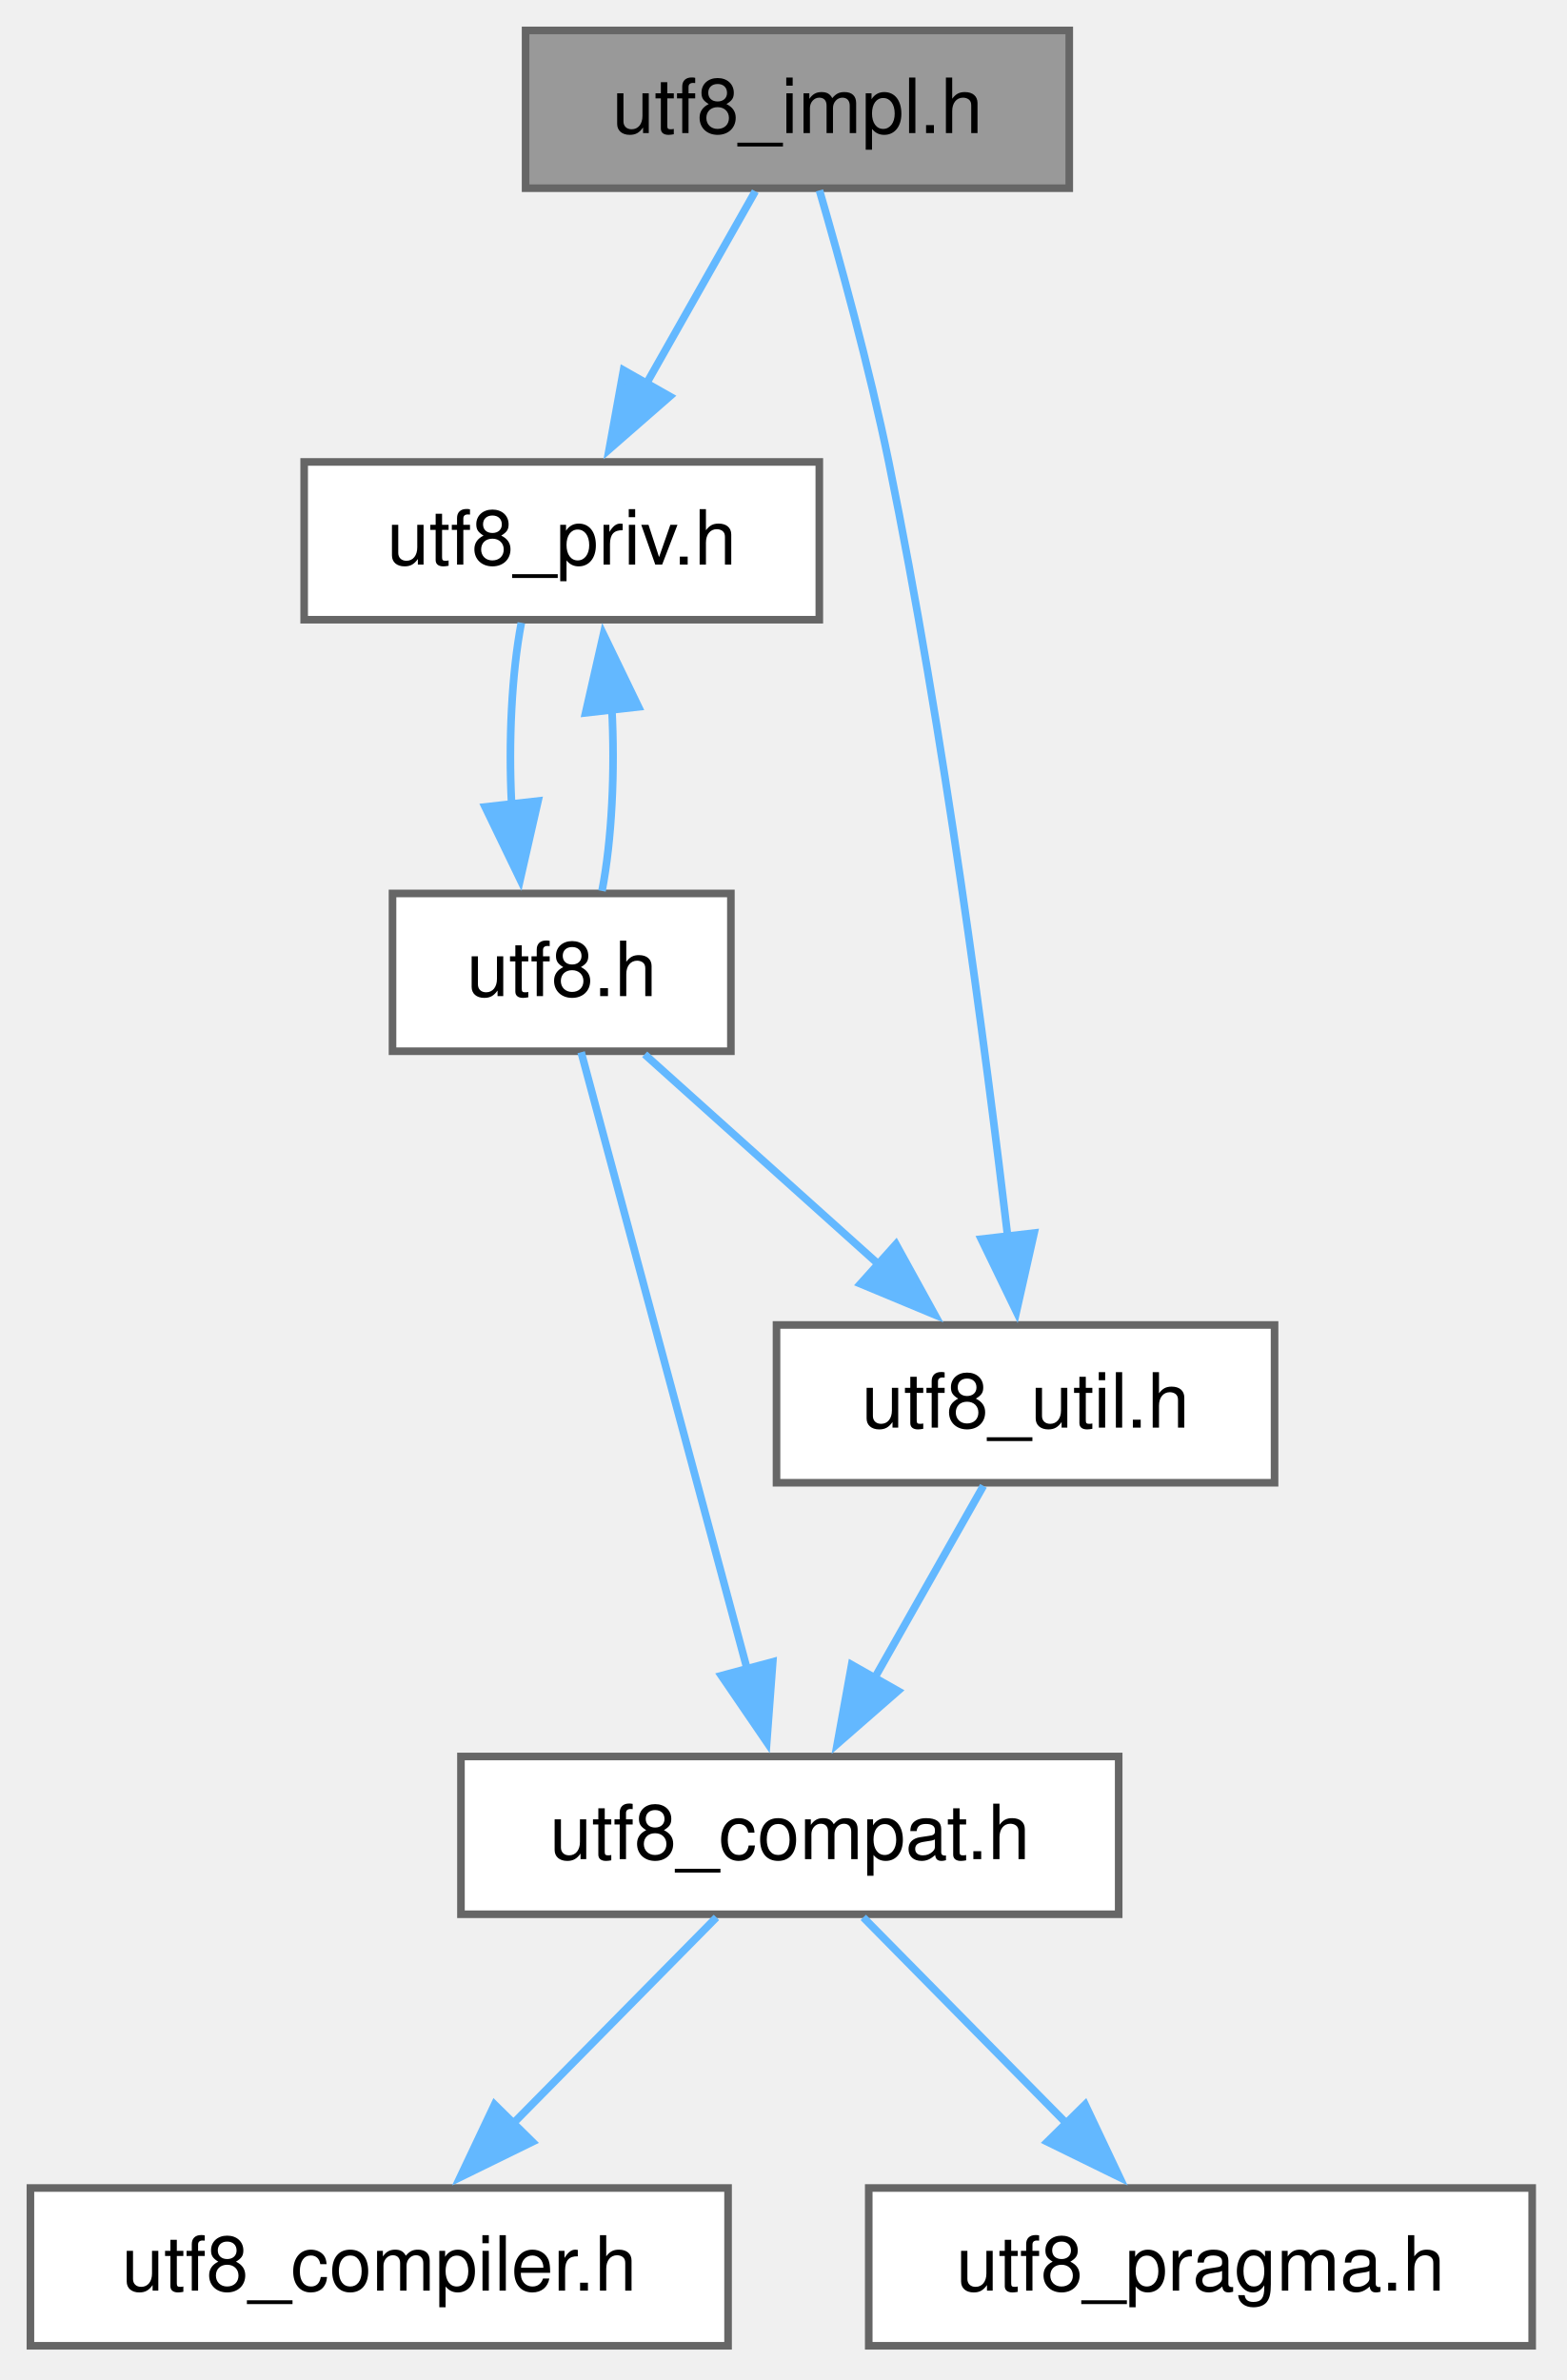
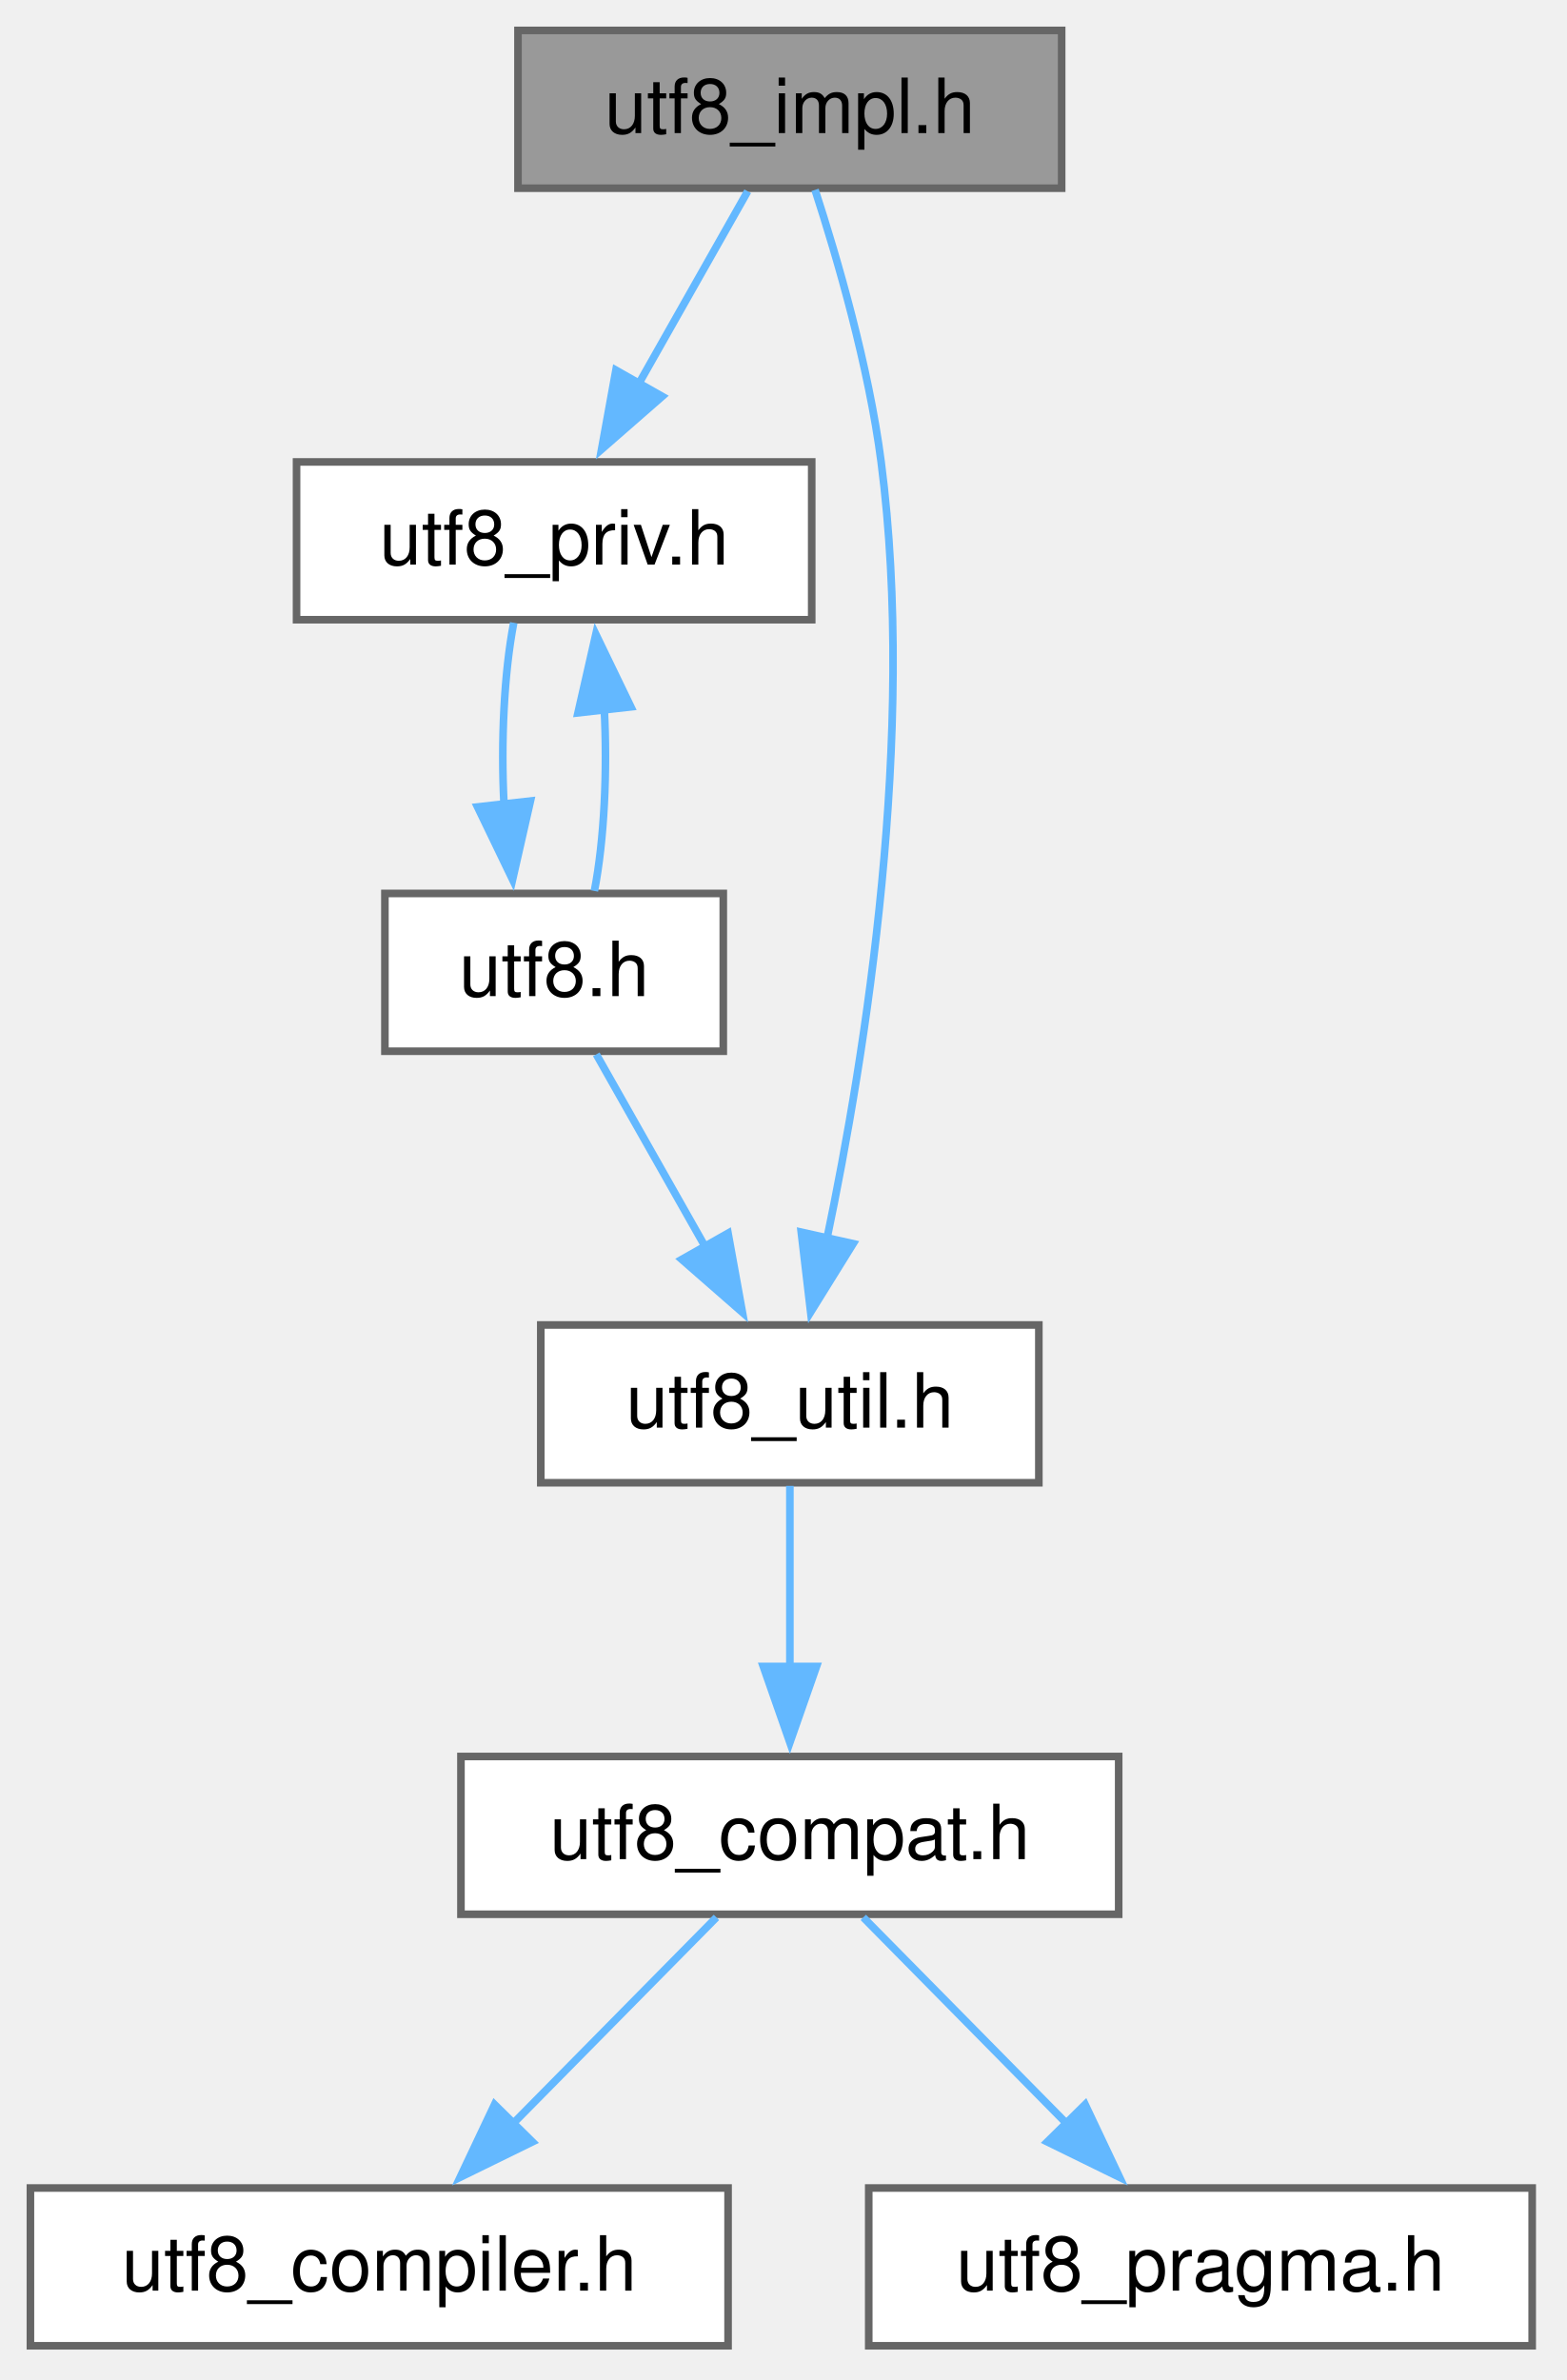
<svg xmlns="http://www.w3.org/2000/svg" xmlns:xlink="http://www.w3.org/1999/xlink" width="206pt" height="313pt" viewBox="0.00 0.00 206.00 313.00">
  <g id="graph0" class="graph" transform="scale(1 1) rotate(0) translate(4 308.5)">
    <g id="Node000001" class="node">
      <g id="a_Node000001">
        <a xlink:title=" ">
-           <polygon fill="#999999" stroke="#666666" points="136.62,-304.5 65.12,-304.5 65.12,-283.75 136.62,-283.75 136.62,-304.5" />
-           <text xml:space="preserve" text-anchor="middle" x="100.88" y="-291" font-family="Helvetica,sans-Serif" font-size="10.00">utf8_impl.h</text>
+           <polygon fill="#999999" stroke="#666666" points="135.62,-304.5 64.12,-304.5 64.12,-283.75 135.62,-283.75 135.62,-304.5" />
+           <text xml:space="preserve" text-anchor="middle" x="99.88" y="-291" font-family="Helvetica,sans-Serif" font-size="10.00">utf8_impl.h</text>
        </a>
      </g>
    </g>
    <g id="Node000002" class="node">
      <g id="a_Node000002">
        <a xlink:href="../../d3/d30/utf8__priv_8h.html" target="_top" xlink:title="Including this private header before utf8.h prevents UTF8_PARSER_DESCRIPTOR from being undefined at t...">
-           <polygon fill="white" stroke="#666666" points="103.75,-247.75 36,-247.75 36,-227 103.75,-227 103.75,-247.75" />
-           <text xml:space="preserve" text-anchor="middle" x="69.88" y="-234.25" font-family="Helvetica,sans-Serif" font-size="10.00">utf8_priv.h</text>
+           <polygon fill="white" stroke="#666666" points="102.75,-247.75 35,-247.75 35,-227 102.75,-227 102.75,-247.75" />
+           <text xml:space="preserve" text-anchor="middle" x="68.88" y="-234.25" font-family="Helvetica,sans-Serif" font-size="10.00">utf8_priv.h</text>
        </a>
      </g>
    </g>
    <g id="edge1_Node000001_Node000002" class="edge">
      <g id="a_edge1_Node000001_Node000002">
        <a xlink:title=" ">
-           <path fill="none" stroke="#63b8ff" d="M95.33,-283.34C91.37,-276.33 85.89,-266.66 81.03,-258.08" />
-           <polygon fill="#63b8ff" stroke="#63b8ff" points="84.09,-256.37 76.11,-249.4 78,-259.82 84.09,-256.37" />
+           <path fill="none" stroke="#63b8ff" d="M94.33,-283.34C90.37,-276.33 84.89,-266.66 80.03,-258.08" />
+           <polygon fill="#63b8ff" stroke="#63b8ff" points="83.09,-256.37 75.11,-249.4 77,-259.82 83.09,-256.37" />
        </a>
      </g>
    </g>
-     <g id="Node000007" class="node">
-       <g id="a_Node000007">
+     <g id="Node000004" class="node">
+       <g id="a_Node000004">
        <a xlink:href="../../d3/db6/utf8__util_8h.html" target="_top" xlink:title=" ">
-           <polygon fill="white" stroke="#666666" points="163.62,-134.25 98.12,-134.25 98.12,-113.5 163.62,-113.5 163.62,-134.25" />
-           <text xml:space="preserve" text-anchor="middle" x="130.88" y="-120.75" font-family="Helvetica,sans-Serif" font-size="10.00">utf8_util.h</text>
+           <polygon fill="white" stroke="#666666" points="132.62,-134.25 67.12,-134.25 67.12,-113.5 132.62,-113.5 132.62,-134.25" />
+           <text xml:space="preserve" text-anchor="middle" x="99.88" y="-120.75" font-family="Helvetica,sans-Serif" font-size="10.00">utf8_util.h</text>
        </a>
      </g>
    </g>
-     <g id="edge9_Node000001_Node000007" class="edge">
-       <g id="a_edge9_Node000001_Node000007">
+     <g id="edge8_Node000001_Node000004" class="edge">
+       <g id="a_edge8_Node000001_Node000004">
        <a xlink:title=" ">
-           <path fill="none" stroke="#63b8ff" d="M103.77,-283.46C106.43,-274.33 110.32,-260.2 112.88,-247.75 120.17,-212.14 125.66,-170.13 128.56,-145.61" />
-           <polygon fill="#63b8ff" stroke="#63b8ff" points="132,-146.34 129.67,-136 125.05,-145.54 132,-146.34" />
+           <path fill="none" stroke="#63b8ff" d="M103.19,-283.53C106.14,-274.45 110.24,-260.36 111.88,-247.75 116.53,-211.91 109.85,-169.98 104.74,-145.53" />
+           <polygon fill="#63b8ff" stroke="#63b8ff" points="108.2,-144.94 102.61,-135.94 101.37,-146.46 108.2,-144.94" />
        </a>
      </g>
    </g>
    <g id="Node000003" class="node">
      <g id="a_Node000003">
        <a xlink:href="../../db/d7c/utf8_8h.html" target="_top" xlink:title=" ">
-           <polygon fill="white" stroke="#666666" points="92.12,-191 47.62,-191 47.62,-170.25 92.12,-170.25 92.12,-191" />
-           <text xml:space="preserve" text-anchor="middle" x="69.88" y="-177.5" font-family="Helvetica,sans-Serif" font-size="10.00">utf8.h</text>
+           <polygon fill="white" stroke="#666666" points="91.12,-191 46.62,-191 46.62,-170.25 91.12,-170.25 91.12,-191" />
+           <text xml:space="preserve" text-anchor="middle" x="68.88" y="-177.5" font-family="Helvetica,sans-Serif" font-size="10.00">utf8.h</text>
        </a>
      </g>
    </g>
    <g id="edge2_Node000002_Node000003" class="edge">
      <g id="a_edge2_Node000002_Node000003">
        <a xlink:title=" ">
-           <path fill="none" stroke="#63b8ff" d="M64.56,-226.59C63.29,-219.97 62.86,-210.97 63.28,-202.77" />
-           <polygon fill="#63b8ff" stroke="#63b8ff" points="66.76,-203.16 64.41,-192.83 59.8,-202.38 66.76,-203.16" />
+           <path fill="none" stroke="#63b8ff" d="M63.56,-226.59C62.29,-219.97 61.86,-210.97 62.28,-202.77" />
+           <polygon fill="#63b8ff" stroke="#63b8ff" points="65.76,-203.16 63.41,-192.83 58.8,-202.38 65.76,-203.16" />
        </a>
      </g>
    </g>
-     <g id="edge8_Node000003_Node000002" class="edge">
-       <g id="a_edge8_Node000003_Node000002">
+     <g id="edge7_Node000003_Node000002" class="edge">
+       <g id="a_edge7_Node000003_Node000002">
        <a xlink:title=" ">
-           <path fill="none" stroke="#63b8ff" d="M75.17,-191.33C76.47,-198 76.9,-207.13 76.46,-215.42" />
-           <polygon fill="#63b8ff" stroke="#63b8ff" points="73.01,-214.75 75.36,-225.08 79.97,-215.54 73.01,-214.75" />
+           <path fill="none" stroke="#63b8ff" d="M74.17,-191.33C75.47,-198 75.9,-207.13 75.46,-215.42" />
+           <polygon fill="#63b8ff" stroke="#63b8ff" points="72.01,-214.75 74.36,-225.08 78.97,-215.54 72.01,-214.75" />
        </a>
      </g>
    </g>
-     <g id="Node000004" class="node">
-       <g id="a_Node000004">
+     <g id="edge3_Node000003_Node000004" class="edge">
+       <g id="a_edge3_Node000003_Node000004">
+         <a xlink:title=" ">
+           <path fill="none" stroke="#63b8ff" d="M74.42,-169.84C78.38,-162.83 83.86,-153.16 88.72,-144.58" />
+           <polygon fill="#63b8ff" stroke="#63b8ff" points="91.75,-146.32 93.64,-135.9 85.66,-142.87 91.75,-146.32" />
+         </a>
+       </g>
+     </g>
+     <g id="Node000005" class="node">
+       <g id="a_Node000005">
        <a xlink:href="../../dd/d13/utf8__compat_8h.html" target="_top" xlink:title=" ">
          <polygon fill="white" stroke="#666666" points="143.12,-77.5 56.62,-77.5 56.62,-56.75 143.12,-56.75 143.12,-77.5" />
          <text xml:space="preserve" text-anchor="middle" x="99.88" y="-64" font-family="Helvetica,sans-Serif" font-size="10.00">utf8_compat.h</text>
        </a>
      </g>
    </g>
-     <g id="edge3_Node000003_Node000004" class="edge">
-       <g id="a_edge3_Node000003_Node000004">
+     <g id="edge4_Node000004_Node000005" class="edge">
+       <g id="a_edge4_Node000004_Node000005">
        <a xlink:title=" ">
-           <path fill="none" stroke="#63b8ff" d="M72.43,-170.12C77.26,-152.19 87.8,-113 94.32,-88.76" />
-           <polygon fill="#63b8ff" stroke="#63b8ff" points="97.63,-89.95 96.84,-79.39 90.87,-88.13 97.63,-89.95" />
+           <path fill="none" stroke="#63b8ff" d="M99.88,-113.09C99.88,-106.47 99.88,-97.47 99.88,-89.27" />
+           <polygon fill="#63b8ff" stroke="#63b8ff" points="103.38,-89.34 99.88,-79.34 96.38,-89.34 103.38,-89.34" />
        </a>
      </g>
    </g>
-     <g id="edge6_Node000003_Node000007" class="edge">
-       <g id="a_edge6_Node000003_Node000007">
-         <a xlink:title=" ">
-           <path fill="none" stroke="#63b8ff" d="M80.78,-169.84C89.37,-162.13 101.55,-151.2 111.75,-142.04" />
-           <polygon fill="#63b8ff" stroke="#63b8ff" points="113.83,-144.87 118.94,-135.59 109.16,-139.66 113.83,-144.87" />
-         </a>
-       </g>
-     </g>
-     <g id="Node000005" class="node">
-       <g id="a_Node000005">
+     <g id="Node000006" class="node">
+       <g id="a_Node000006">
        <a xlink:href="../../d1/dd3/utf8__compiler_8h.html" target="_top" xlink:title="Compiler identification convenience macros.">
          <polygon fill="white" stroke="#666666" points="91.75,-20.75 0,-20.75 0,0 91.75,0 91.75,-20.75" />
          <text xml:space="preserve" text-anchor="middle" x="45.88" y="-7.25" font-family="Helvetica,sans-Serif" font-size="10.00">utf8_compiler.h</text>
        </a>
      </g>
    </g>
-     <g id="edge4_Node000004_Node000005" class="edge">
-       <g id="a_edge4_Node000004_Node000005">
+     <g id="edge5_Node000005_Node000006" class="edge">
+       <g id="a_edge5_Node000005_Node000006">
        <a xlink:title=" ">
          <path fill="none" stroke="#63b8ff" d="M90.22,-56.34C82.77,-48.78 72.27,-38.14 63.35,-29.1" />
          <polygon fill="#63b8ff" stroke="#63b8ff" points="66.02,-26.82 56.51,-22.16 61.04,-31.73 66.02,-26.82" />
        </a>
      </g>
    </g>
-     <g id="Node000006" class="node">
-       <g id="a_Node000006">
+     <g id="Node000007" class="node">
+       <g id="a_Node000007">
        <a xlink:href="../../db/d90/utf8__pragma_8h.html" target="_top" xlink:title="Cross-compiler pragma wrapper macros.">
          <polygon fill="white" stroke="#666666" points="197.5,-20.75 110.25,-20.75 110.25,0 197.5,0 197.5,-20.75" />
          <text xml:space="preserve" text-anchor="middle" x="153.88" y="-7.25" font-family="Helvetica,sans-Serif" font-size="10.00">utf8_pragma.h</text>
        </a>
      </g>
    </g>
-     <g id="edge5_Node000004_Node000006" class="edge">
-       <g id="a_edge5_Node000004_Node000006">
+     <g id="edge6_Node000005_Node000007" class="edge">
+       <g id="a_edge6_Node000005_Node000007">
        <a xlink:title=" ">
          <path fill="none" stroke="#63b8ff" d="M109.53,-56.34C116.98,-48.78 127.48,-38.14 136.4,-29.1" />
          <polygon fill="#63b8ff" stroke="#63b8ff" points="138.71,-31.73 143.24,-22.16 133.73,-26.82 138.71,-31.73" />
        </a>
      </g>
    </g>
-     <g id="edge7_Node000007_Node000004" class="edge">
-       <g id="a_edge7_Node000007_Node000004">
-         <a xlink:title=" ">
-           <path fill="none" stroke="#63b8ff" d="M125.33,-113.09C121.37,-106.08 115.89,-96.41 111.03,-87.83" />
-           <polygon fill="#63b8ff" stroke="#63b8ff" points="114.09,-86.12 106.11,-79.15 108,-89.57 114.09,-86.12" />
-         </a>
-       </g>
-     </g>
  </g>
</svg>
